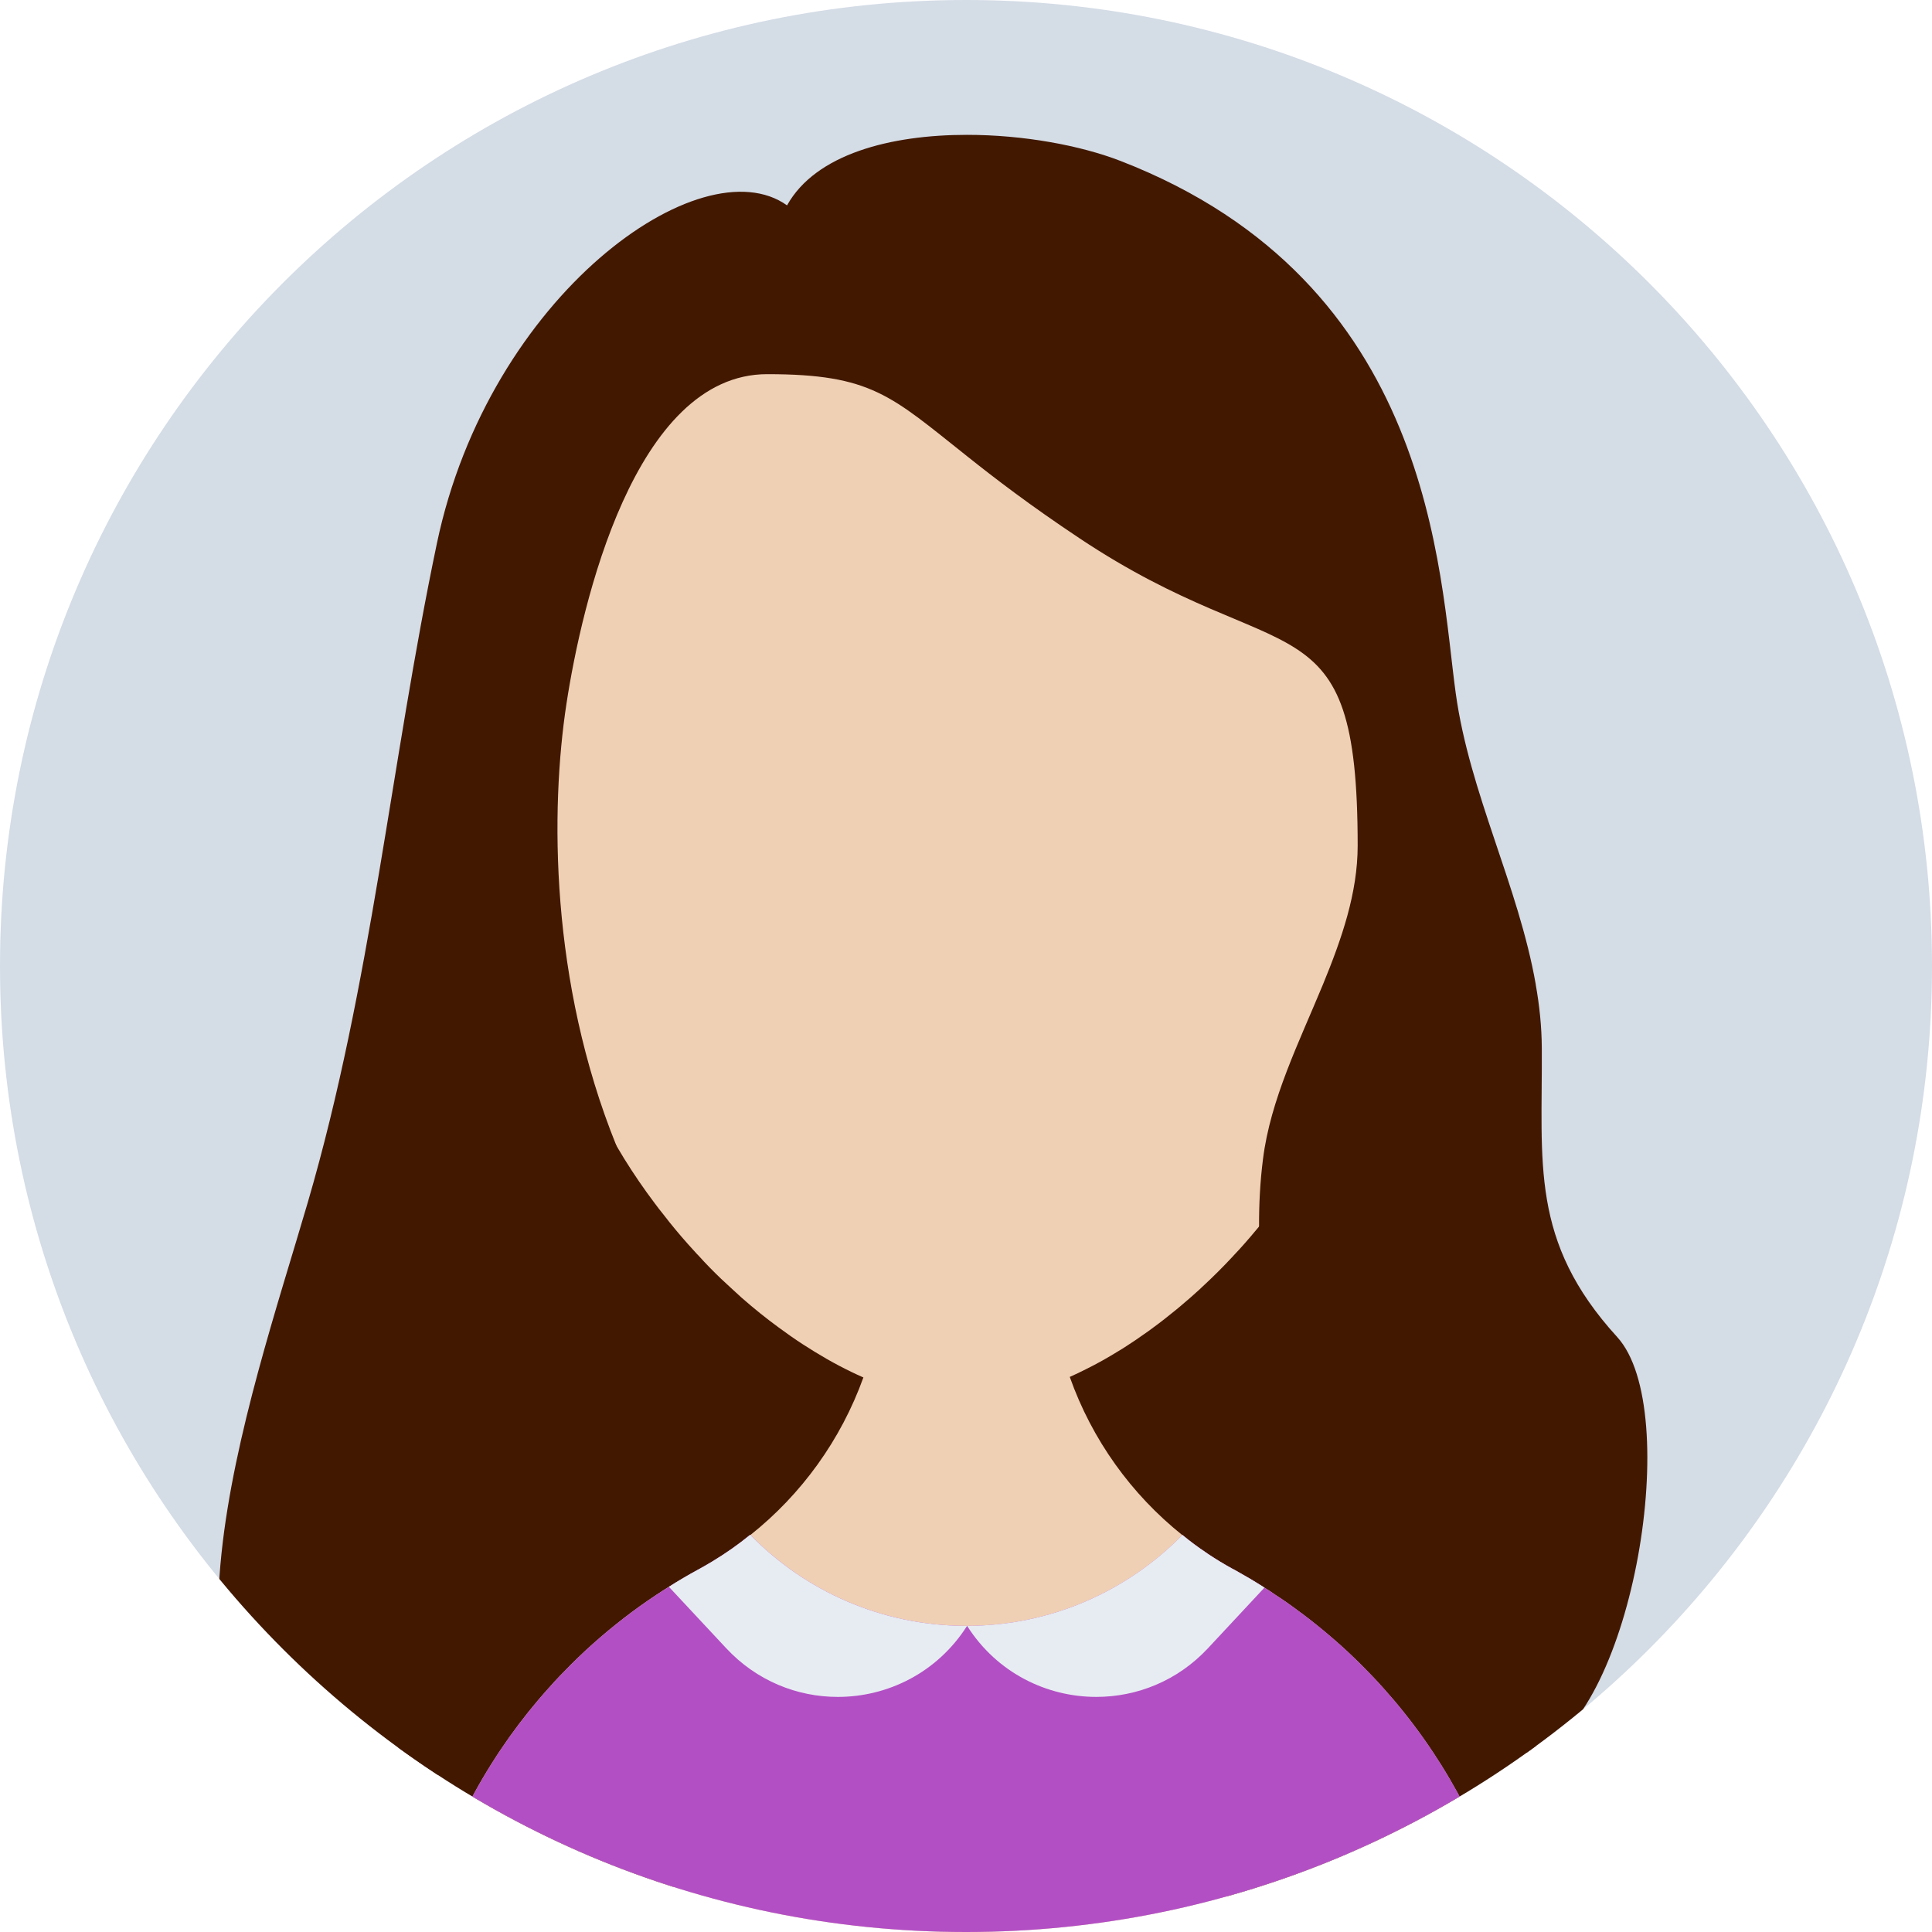
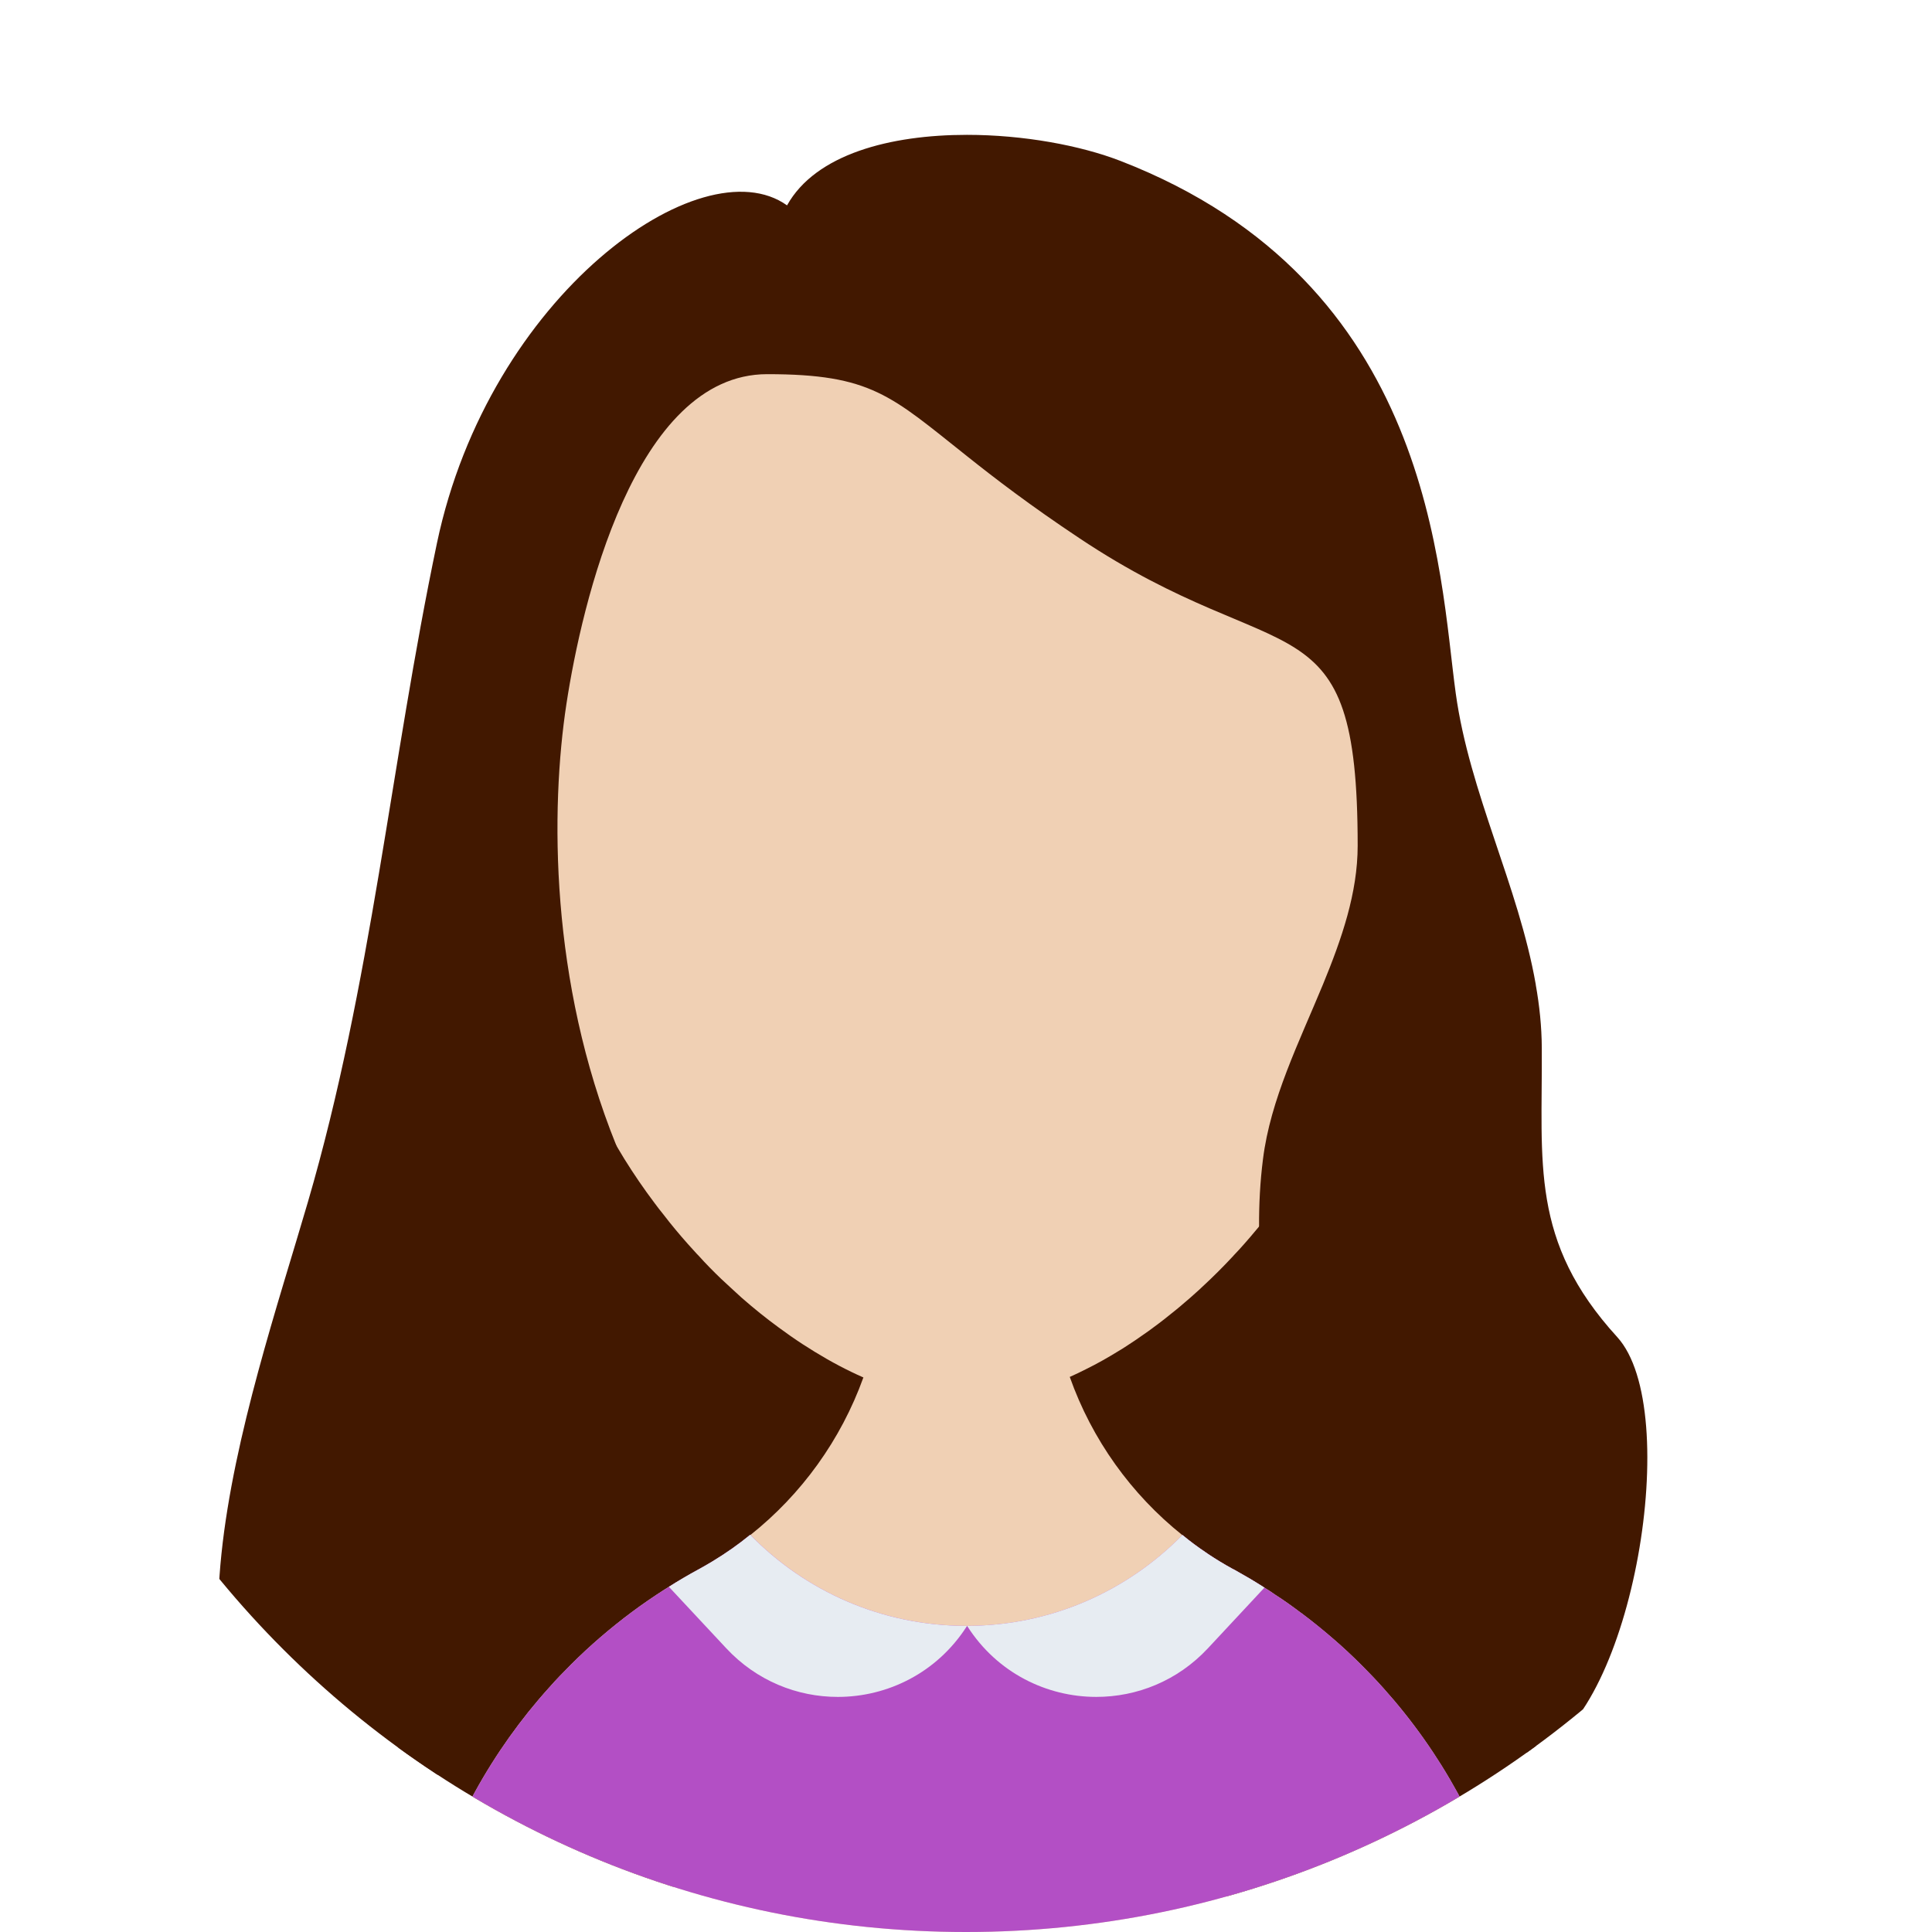
<svg xmlns="http://www.w3.org/2000/svg" xmlns:xlink="http://www.w3.org/1999/xlink" version="1.1" id="Capa_1" x="0px" y="0px" viewBox="0 0 188.148 188.148" style="enable-background:new 0 0 188.148 188.148;" xml:space="preserve">
  <g>
    <g>
      <defs>
        <circle id="SVGID_1_" cx="94.074" cy="94.074" r="94.074" />
      </defs>
-       <use xlink:href="#SVGID_1_" style="overflow:visible;fill:#D4DCE6;" />
      <clipPath id="SVGID_2_">
        <use xlink:href="#SVGID_1_" style="overflow:visible;" />
      </clipPath>
      <g style="clip-path:url(#SVGID_2_);">
        <polygon style="fill:#421800;" points="149.561,97.761 149.561,185.173 38.8,183.288 38.8,95.876    " />
        <path style="fill:#F0D0B4;" d="M135.938,58.277v25.775c0,0.452-0.011,0.905-0.02,1.357c-0.011,0.37-0.021,0.73-0.042,1.1     c-0.01,0.329-0.03,0.658-0.061,0.987c-0.01,0.236-0.03,0.473-0.051,0.71c-0.011,0.144-0.02,0.277-0.041,0.421     c-0.02,0.257-0.042,0.524-0.083,0.781c-0.041,0.494-0.103,0.977-0.175,1.47c-0.01,0.124-0.03,0.247-0.051,0.37     c-0.031,0.247-0.072,0.494-0.113,0.74v0.031c-0.061,0.359-0.123,0.709-0.186,1.069c-0.092,0.494-0.185,0.987-0.287,1.47     c-0.011,0.021-0.011,0.041-0.02,0.062c-0.011,0.072-0.021,0.144-0.042,0.216c-0.01,0.021-0.01,0.041-0.02,0.062     c-0.051,0.268-0.112,0.524-0.175,0.781c-0.02,0.113-0.041,0.227-0.082,0.339c-0.03,0.185-0.082,0.37-0.123,0.555     c-0.031,0.103-0.052,0.216-0.093,0.319c-0.02,0.093-0.051,0.185-0.072,0.268c-0.216,0.843-0.462,1.666-0.72,2.488     c-0.123,0.391-0.246,0.771-0.38,1.162c-0.011,0.041-0.031,0.082-0.041,0.123c-0.124,0.35-0.247,0.699-0.37,1.049     c-0.041,0.103-0.082,0.206-0.124,0.319c-0.123,0.329-0.246,0.658-0.38,0.987c-0.154,0.401-0.319,0.792-0.483,1.183     c-0.144,0.35-0.298,0.699-0.452,1.048c-0.021,0.062-0.052,0.113-0.072,0.175c-0.175,0.37-0.339,0.74-0.514,1.1     c-0.175,0.38-0.36,0.761-0.556,1.141c-0.37,0.751-0.77,1.501-1.172,2.231l-0.555,0.987c-1.584,2.724-3.342,5.285-5.254,7.649     c-0.258,0.34-0.524,0.669-0.803,0.987c-0.38,0.463-0.771,0.915-1.161,1.357c-0.329,0.37-0.669,0.75-1.019,1.11     c-0.01,0.021-0.021,0.031-0.041,0.051c-0.986,1.06-1.994,2.067-3.022,3.013c-0.206,0.206-0.422,0.391-0.638,0.586     c-0.35,0.319-0.699,0.628-1.059,0.926c-0.277,0.247-0.565,0.483-0.853,0.72c-0.74,0.606-1.48,1.192-2.23,1.737     c-0.309,0.236-0.628,0.463-0.946,0.679c-0.514,0.37-1.038,0.72-1.563,1.059c-0.288,0.195-0.586,0.381-0.885,0.556     c-1.049,0.648-2.107,1.244-3.156,1.758c-0.257,0.134-0.514,0.257-0.771,0.381c-0.258,0.123-0.524,0.246-0.803,0.37     c-0.339,0.154-0.678,0.298-1.018,0.432c-0.134,0.062-0.268,0.113-0.4,0.154c-0.401,0.164-0.812,0.318-1.214,0.452     c-0.504,0.186-1.018,0.34-1.521,0.483c-0.35,0.103-0.709,0.195-1.059,0.277c-0.021,0.011-0.042,0.021-0.072,0.021     c-0.35,0.082-0.699,0.165-1.049,0.227c-0.093,0.021-0.185,0.041-0.277,0.051c-0.288,0.052-0.576,0.104-0.864,0.134     c-0.411,0.063-0.822,0.113-1.233,0.134c-0.143,0.02-0.277,0.031-0.422,0.031c-0.329,0.02-0.647,0.03-0.966,0.03h-0.041     c-0.319,0-0.638-0.01-0.957-0.03c-0.123,0-0.246-0.011-0.369-0.031c-0.288-0.01-0.587-0.041-0.895-0.082     c-0.063,0-0.134-0.011-0.195-0.02c-0.381-0.052-0.762-0.113-1.152-0.186c-0.329-0.051-0.657-0.123-0.997-0.205     c-1.758-0.401-3.567-1.008-5.397-1.82c-1.563-0.688-3.146-1.521-4.719-2.487c-0.792-0.483-1.584-0.998-2.365-1.543     c-0.391-0.277-0.781-0.555-1.172-0.843c-1.224-0.895-2.437-1.871-3.63-2.92c-0.328-0.298-0.657-0.597-0.986-0.904     c-0.329-0.299-0.658-0.607-0.977-0.905c-0.761-0.729-1.501-1.48-2.211-2.272c-0.052-0.041-0.093-0.092-0.134-0.133     c-0.298-0.319-0.597-0.649-0.894-0.987c-0.822-0.926-1.624-1.882-2.385-2.879c-0.299-0.36-0.576-0.729-0.854-1.101     c-1.039-1.377-2.025-2.816-2.951-4.308c-0.246-0.401-0.493-0.812-0.729-1.213c-0.288-0.483-0.565-0.977-0.843-1.47     c-1.028-1.851-1.975-3.773-2.797-5.758c-0.123-0.288-0.247-0.576-0.35-0.864c-0.165-0.37-0.309-0.751-0.442-1.12     c-0.205-0.546-0.4-1.09-0.586-1.635c-0.185-0.545-0.359-1.1-0.534-1.655c-0.165-0.535-0.319-1.069-0.463-1.614     c-0.165-0.576-0.319-1.162-0.452-1.758c-0.011-0.062-0.031-0.124-0.042-0.185c-0.195-0.822-0.369-1.655-0.523-2.498     c-0.206-1.11-0.37-2.241-0.494-3.382c-0.051-0.36-0.082-0.72-0.113-1.08c-0.041-0.38-0.071-0.75-0.092-1.131     c-0.052-0.689-0.083-1.388-0.104-2.087c-0.01-0.452-0.021-0.905-0.021-1.357V58.277c0-22.341,17.51-40.601,39.562-41.794     c0.042-0.011,0.072-0.011,0.113-0.011c0.288-0.01,0.576-0.021,0.864-0.031c0.432-0.01,0.853-0.021,1.285-0.021h0.041     c0.441,0,0.884,0.01,1.326,0.021c0.339,0.01,0.679,0.021,1.018,0.042h0.031c2.354,0.133,4.668,0.462,6.898,0.966     c2.725,0.617,5.347,1.501,7.834,2.622c3.394,1.521,6.55,3.475,9.388,5.809c2.385,1.954,4.555,4.154,6.446,6.58     c5.511,7.022,8.831,15.844,8.903,25.446C135.938,58.03,135.938,58.153,135.938,58.277z" />
        <path style="fill:#F0D0B4;" d="M148.615,200.745v0.011H39.54v-0.011c0-6.097,0.997-11.978,2.858-17.457     c0.021-0.052,0.031-0.104,0.052-0.154c0.339-0.997,0.709-1.984,1.11-2.961v-0.011c0.391-0.977,0.822-1.933,1.274-2.879     c1.8-3.794,4.041-7.341,6.642-10.59c0.658-0.812,1.327-1.604,2.016-2.364c0.339-0.391,0.699-0.771,1.059-1.151     c0.36-0.37,0.72-0.74,1.09-1.11c1.841-1.841,3.814-3.526,5.892-5.079c1.038-0.771,2.087-1.491,3.177-2.19     c0.144-0.092,0.288-0.185,0.432-0.267c0.401-0.258,0.802-0.504,1.214-0.74c0.555-0.329,1.12-0.648,1.686-0.957     c0.021-0.02,0.041-0.02,0.041-0.02c0.442-0.236,0.874-0.493,1.306-0.761c1.285-0.771,2.52-1.624,3.691-2.57     c4.966-3.947,8.811-9.253,11.001-15.34c0.638-1.789,1.141-3.649,1.48-5.561c0.35-1.975,0.535-4.01,0.535-6.087l7.947,0.041h0.133     l8.04,0.041c0,2.036,0.175,4.03,0.515,5.974c0.329,1.912,0.822,3.763,1.449,5.542c2.159,6.106,5.994,11.433,10.96,15.401     c0.74,0.606,1.491,1.161,2.282,1.686c0.083,0.063,0.154,0.113,0.237,0.165c0.37,0.247,0.74,0.493,1.131,0.72     c0.421,0.257,0.854,0.514,1.285,0.75c0.071,0.02,0.134,0.052,0.185,0.093c0.905,0.504,1.8,1.028,2.674,1.573     c0.071,0.041,0.133,0.082,0.205,0.134c0.35,0.216,0.71,0.441,1.049,0.689c0.854,0.545,1.687,1.142,2.498,1.759     c0,0.01,0.011,0.01,0.011,0.01h0.01c1.039,0.771,2.046,1.594,3.033,2.437c0.987,0.843,1.933,1.728,2.848,2.643     c5.902,5.87,10.456,13.088,13.171,21.139C147.607,188.768,148.615,194.639,148.615,200.745z" />
        <path style="fill:#B34FC5;" d="M148.615,200.745H39.54c0-6.097,0.997-11.978,2.858-17.457c0.021-0.052,0.031-0.104,0.052-0.154     c0.339-0.997,0.709-1.984,1.11-2.961v-0.011c0.391-0.977,0.822-1.933,1.274-2.879c1.8-3.794,4.041-7.341,6.642-10.59     c0.658-0.812,1.327-1.604,2.016-2.364c0.339-0.391,0.699-0.771,1.059-1.151c0.36-0.37,0.72-0.74,1.09-1.11     c1.841-1.841,3.814-3.526,5.892-5.079c1.038-0.771,2.087-1.491,3.177-2.19c0.144-0.092,0.288-0.185,0.432-0.267     c0.401-0.258,0.802-0.504,1.214-0.74c0.555-0.34,1.12-0.658,1.686-0.967c0.021-0.021,0.041-0.011,0.041-0.011v-0.01     c0.442-0.247,0.874-0.493,1.306-0.751c1.285-0.781,2.52-1.645,3.671-2.591c0.01,0.011,0.01,0.011,0.021,0.021     c5.325,5.449,12.738,8.832,20.964,8.853h0.133c8.205-0.011,15.628-3.403,20.964-8.842l0.011-0.011     c0.729,0.606,1.49,1.172,2.271,1.696c0.083,0.063,0.154,0.113,0.237,0.165c0.37,0.247,0.75,0.483,1.131,0.72     c0.421,0.257,0.854,0.504,1.285,0.74c0.071,0.021,0.123,0.062,0.185,0.093c0.905,0.503,1.8,1.027,2.674,1.583     c0.071,0.041,0.133,0.082,0.205,0.134c0.35,0.216,0.71,0.441,1.049,0.689c0.854,0.545,1.687,1.142,2.498,1.759h0.021     c1.039,0.781,2.057,1.593,3.033,2.446c0.987,0.843,1.933,1.728,2.848,2.643c5.902,5.87,10.456,13.088,13.171,21.139     C147.607,188.768,148.615,194.639,148.615,200.745z" />
        <path style="fill:#421800;" d="M149.798,170.583c-0.072,0.031-0.154,0.063-0.237,0.072c-5.407,1.408-26.731-24.288-26.947-51.225     c-0.01-2.17,0.103-4.35,0.381-6.539c0.72-5.809,3.517-11.392,5.84-17.016c1.83-4.452,3.382-8.914,3.382-13.52     c0-24.675-7.155-16.635-27.111-29.95c-4.822-3.208-8.246-5.84-10.93-7.979c-7.412-5.881-9.294-7.988-19.462-7.988     c-12.935,0-18.075,22.464-19.545,32.067c-1.583,10.333-1.604,27.081,4.843,43.027c4.995,12.356,4.996,24.47-4.843,37.928     c-3.691,5.049-9.346,22.105-16.368,27.605c-2.189,1.717-4.503,2.314-6.939,1.069c-19.186-9.818-7.64-41.331-1.882-61.061     c6.2-21.231,8.071-42.75,12.574-64.187C47.632,28.749,68.297,14.036,76.646,20c2.786-4.997,10.076-6.868,17.529-6.868     c5.46,0,11.022,1.018,14.97,2.55c30.484,11.834,30.999,40.087,32.623,51.838c1.337,9.706,6.117,18.774,7.793,28.356v0.031     c0.36,2.015,0.576,4.071,0.587,6.148c0.071,11.217-1.183,18.805,7.341,28.15C163.955,137.289,159.01,166.543,149.798,170.583z" />
        <g>
          <path style="fill:#E7ECF2;" d="M94.175,158.335l-0.03,0.052l-0.011,0.02c-2.899,4.503-7.7,6.847-12.543,6.847      c-3.938,0-7.896-1.552-10.867-4.739l-5.583-5.983c0.946-0.607,1.912-1.173,2.899-1.707c0.021-0.021,0.041-0.011,0.041-0.011      v-0.01c0.442-0.247,0.874-0.493,1.306-0.751c1.285-0.781,2.52-1.645,3.671-2.591c0.01,0.011,0.01,0.011,0.021,0.021      c5.325,5.449,12.738,8.832,20.964,8.853H94.175z" />
          <path style="fill:#E7ECF2;" d="M123.138,154.613l-5.5,5.901c-2.972,3.188-6.93,4.739-10.878,4.739      c-4.832,0-9.644-2.344-12.533-6.847l-0.01-0.02l-0.042-0.052c8.205-0.011,15.628-3.403,20.964-8.842l0.011-0.011      c0.729,0.606,1.49,1.172,2.271,1.696c0.083,0.063,0.154,0.113,0.237,0.165c0.37,0.247,0.75,0.483,1.131,0.72      c0.421,0.257,0.854,0.504,1.285,0.74c0.071,0.021,0.123,0.062,0.185,0.093c0.905,0.503,1.8,1.027,2.674,1.583      C123.004,154.52,123.065,154.561,123.138,154.613z" />
        </g>
      </g>
    </g>
  </g>
  <g>
</g>
  <g>
</g>
  <g>
</g>
  <g>
</g>
  <g>
</g>
  <g>
</g>
  <g>
</g>
  <g>
</g>
  <g>
</g>
  <g>
</g>
  <g>
</g>
  <g>
</g>
  <g>
</g>
  <g>
</g>
  <g>
</g>
</svg>
